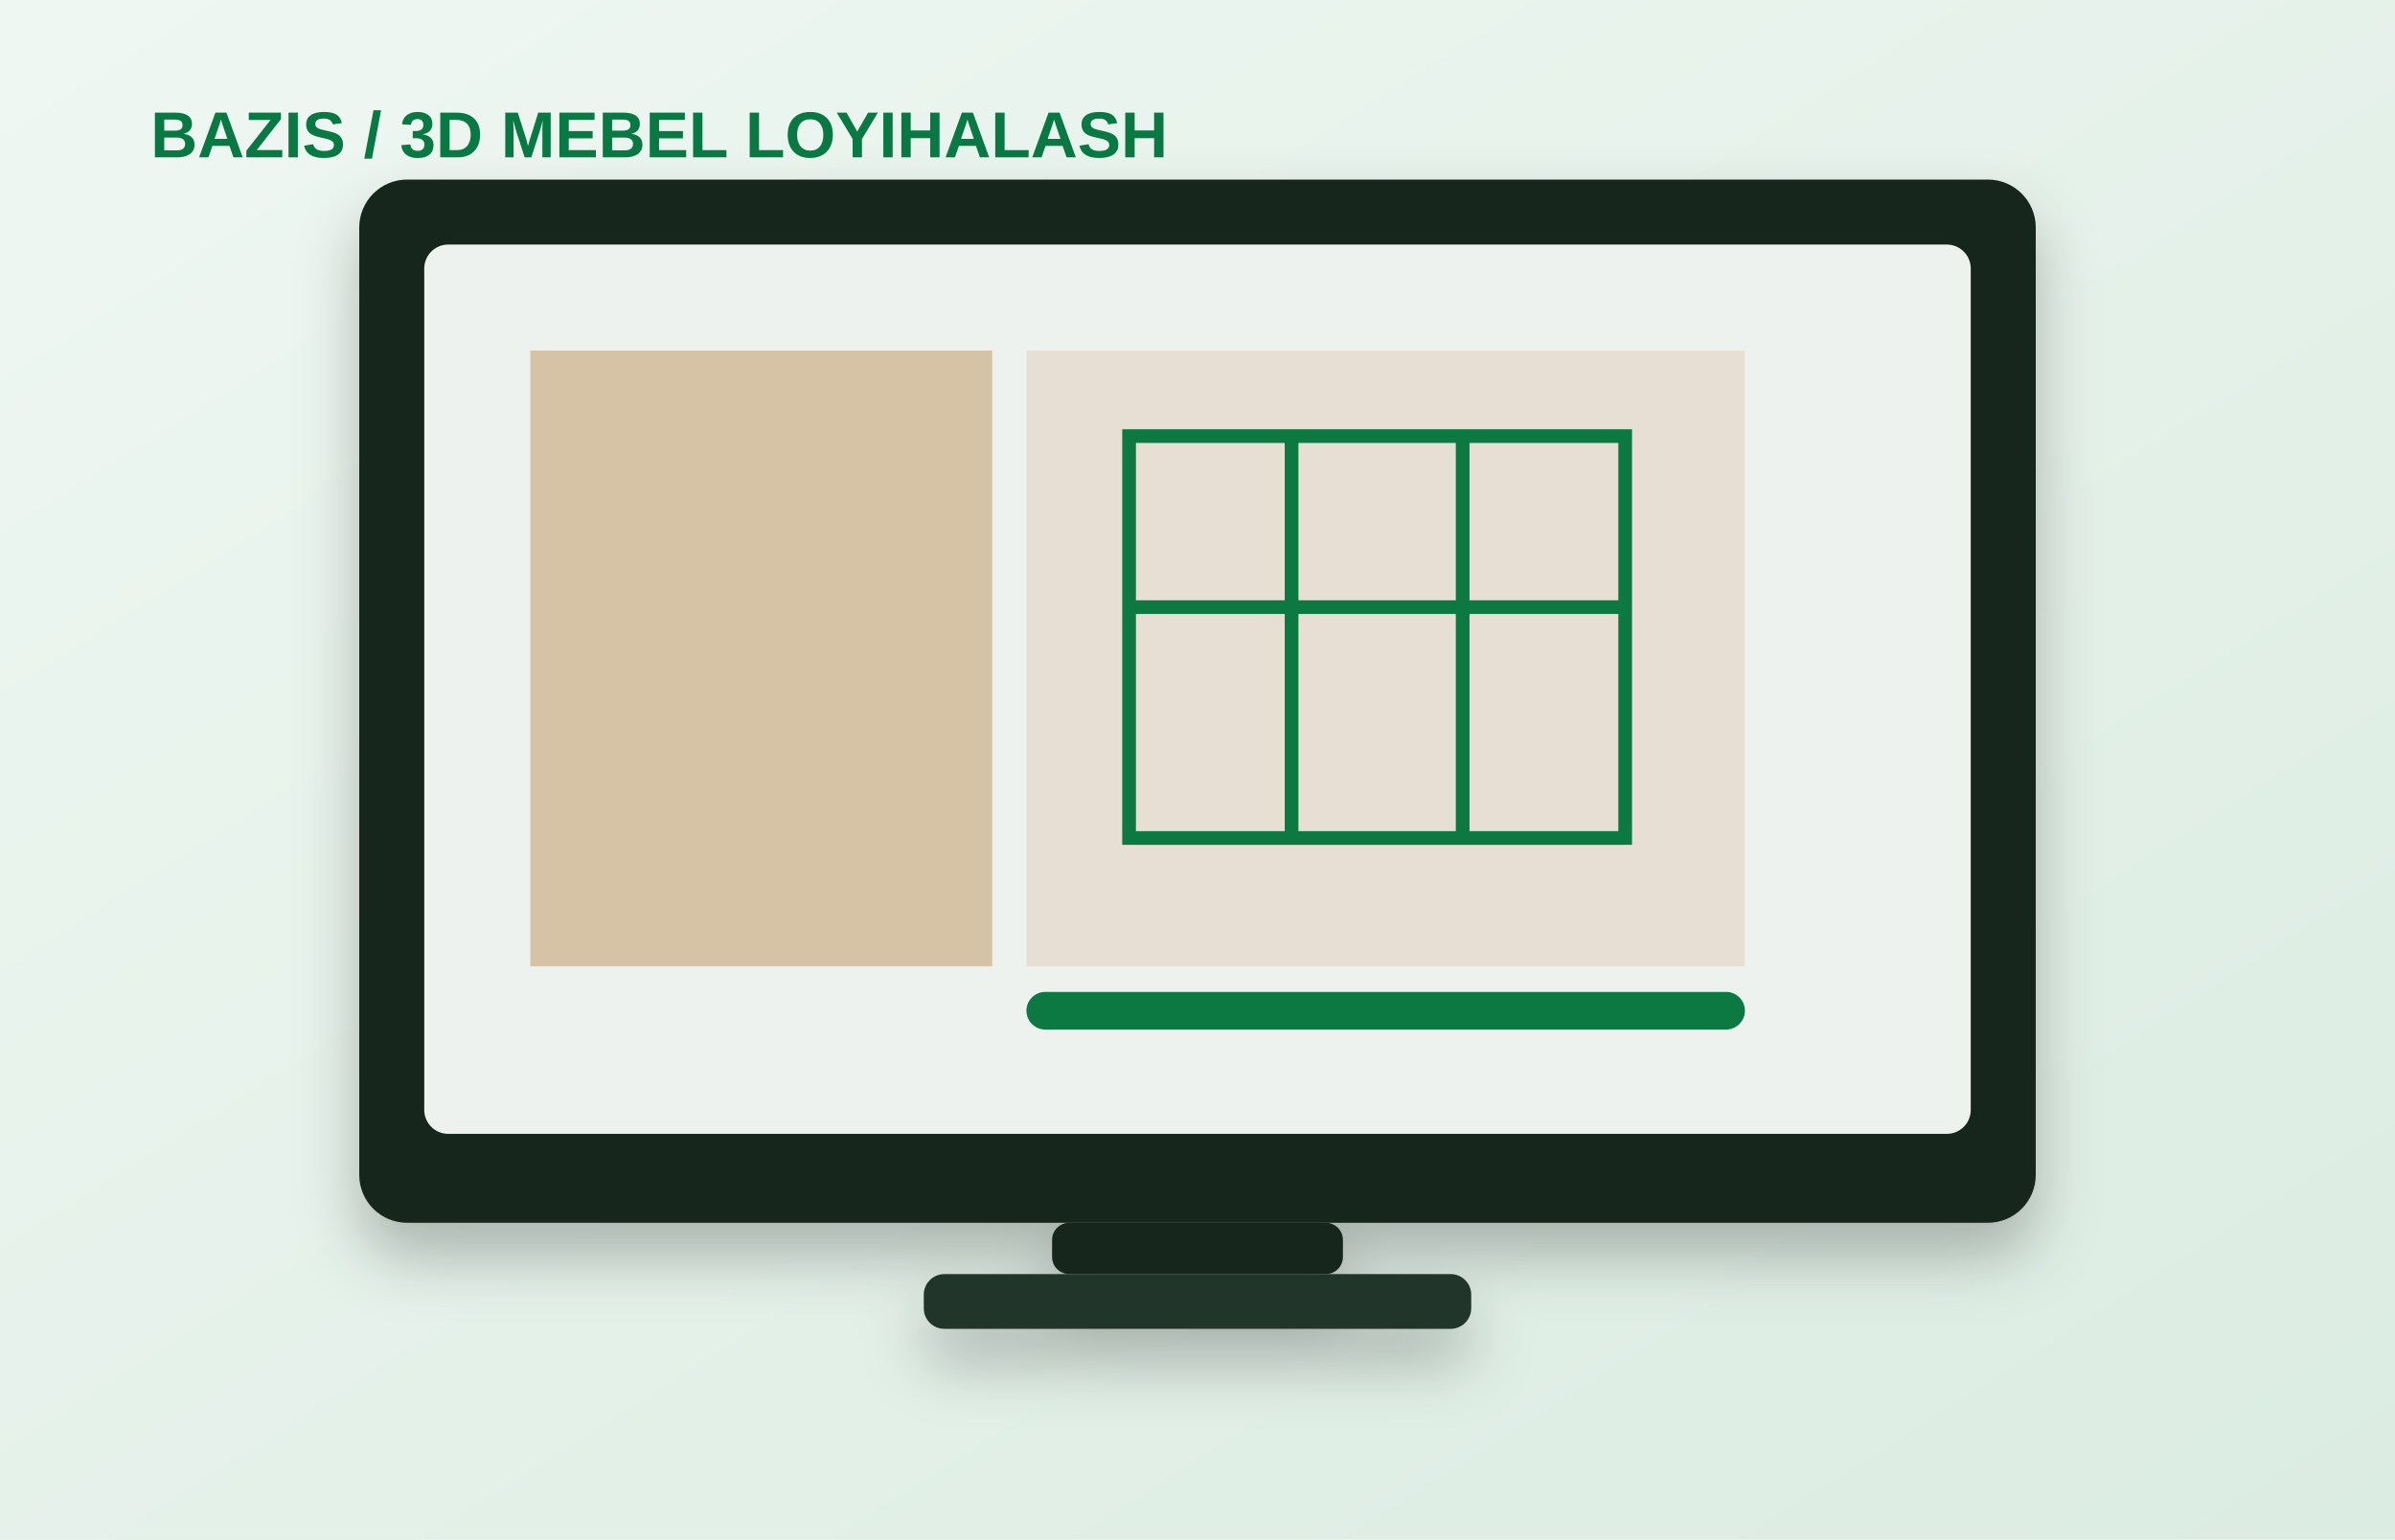
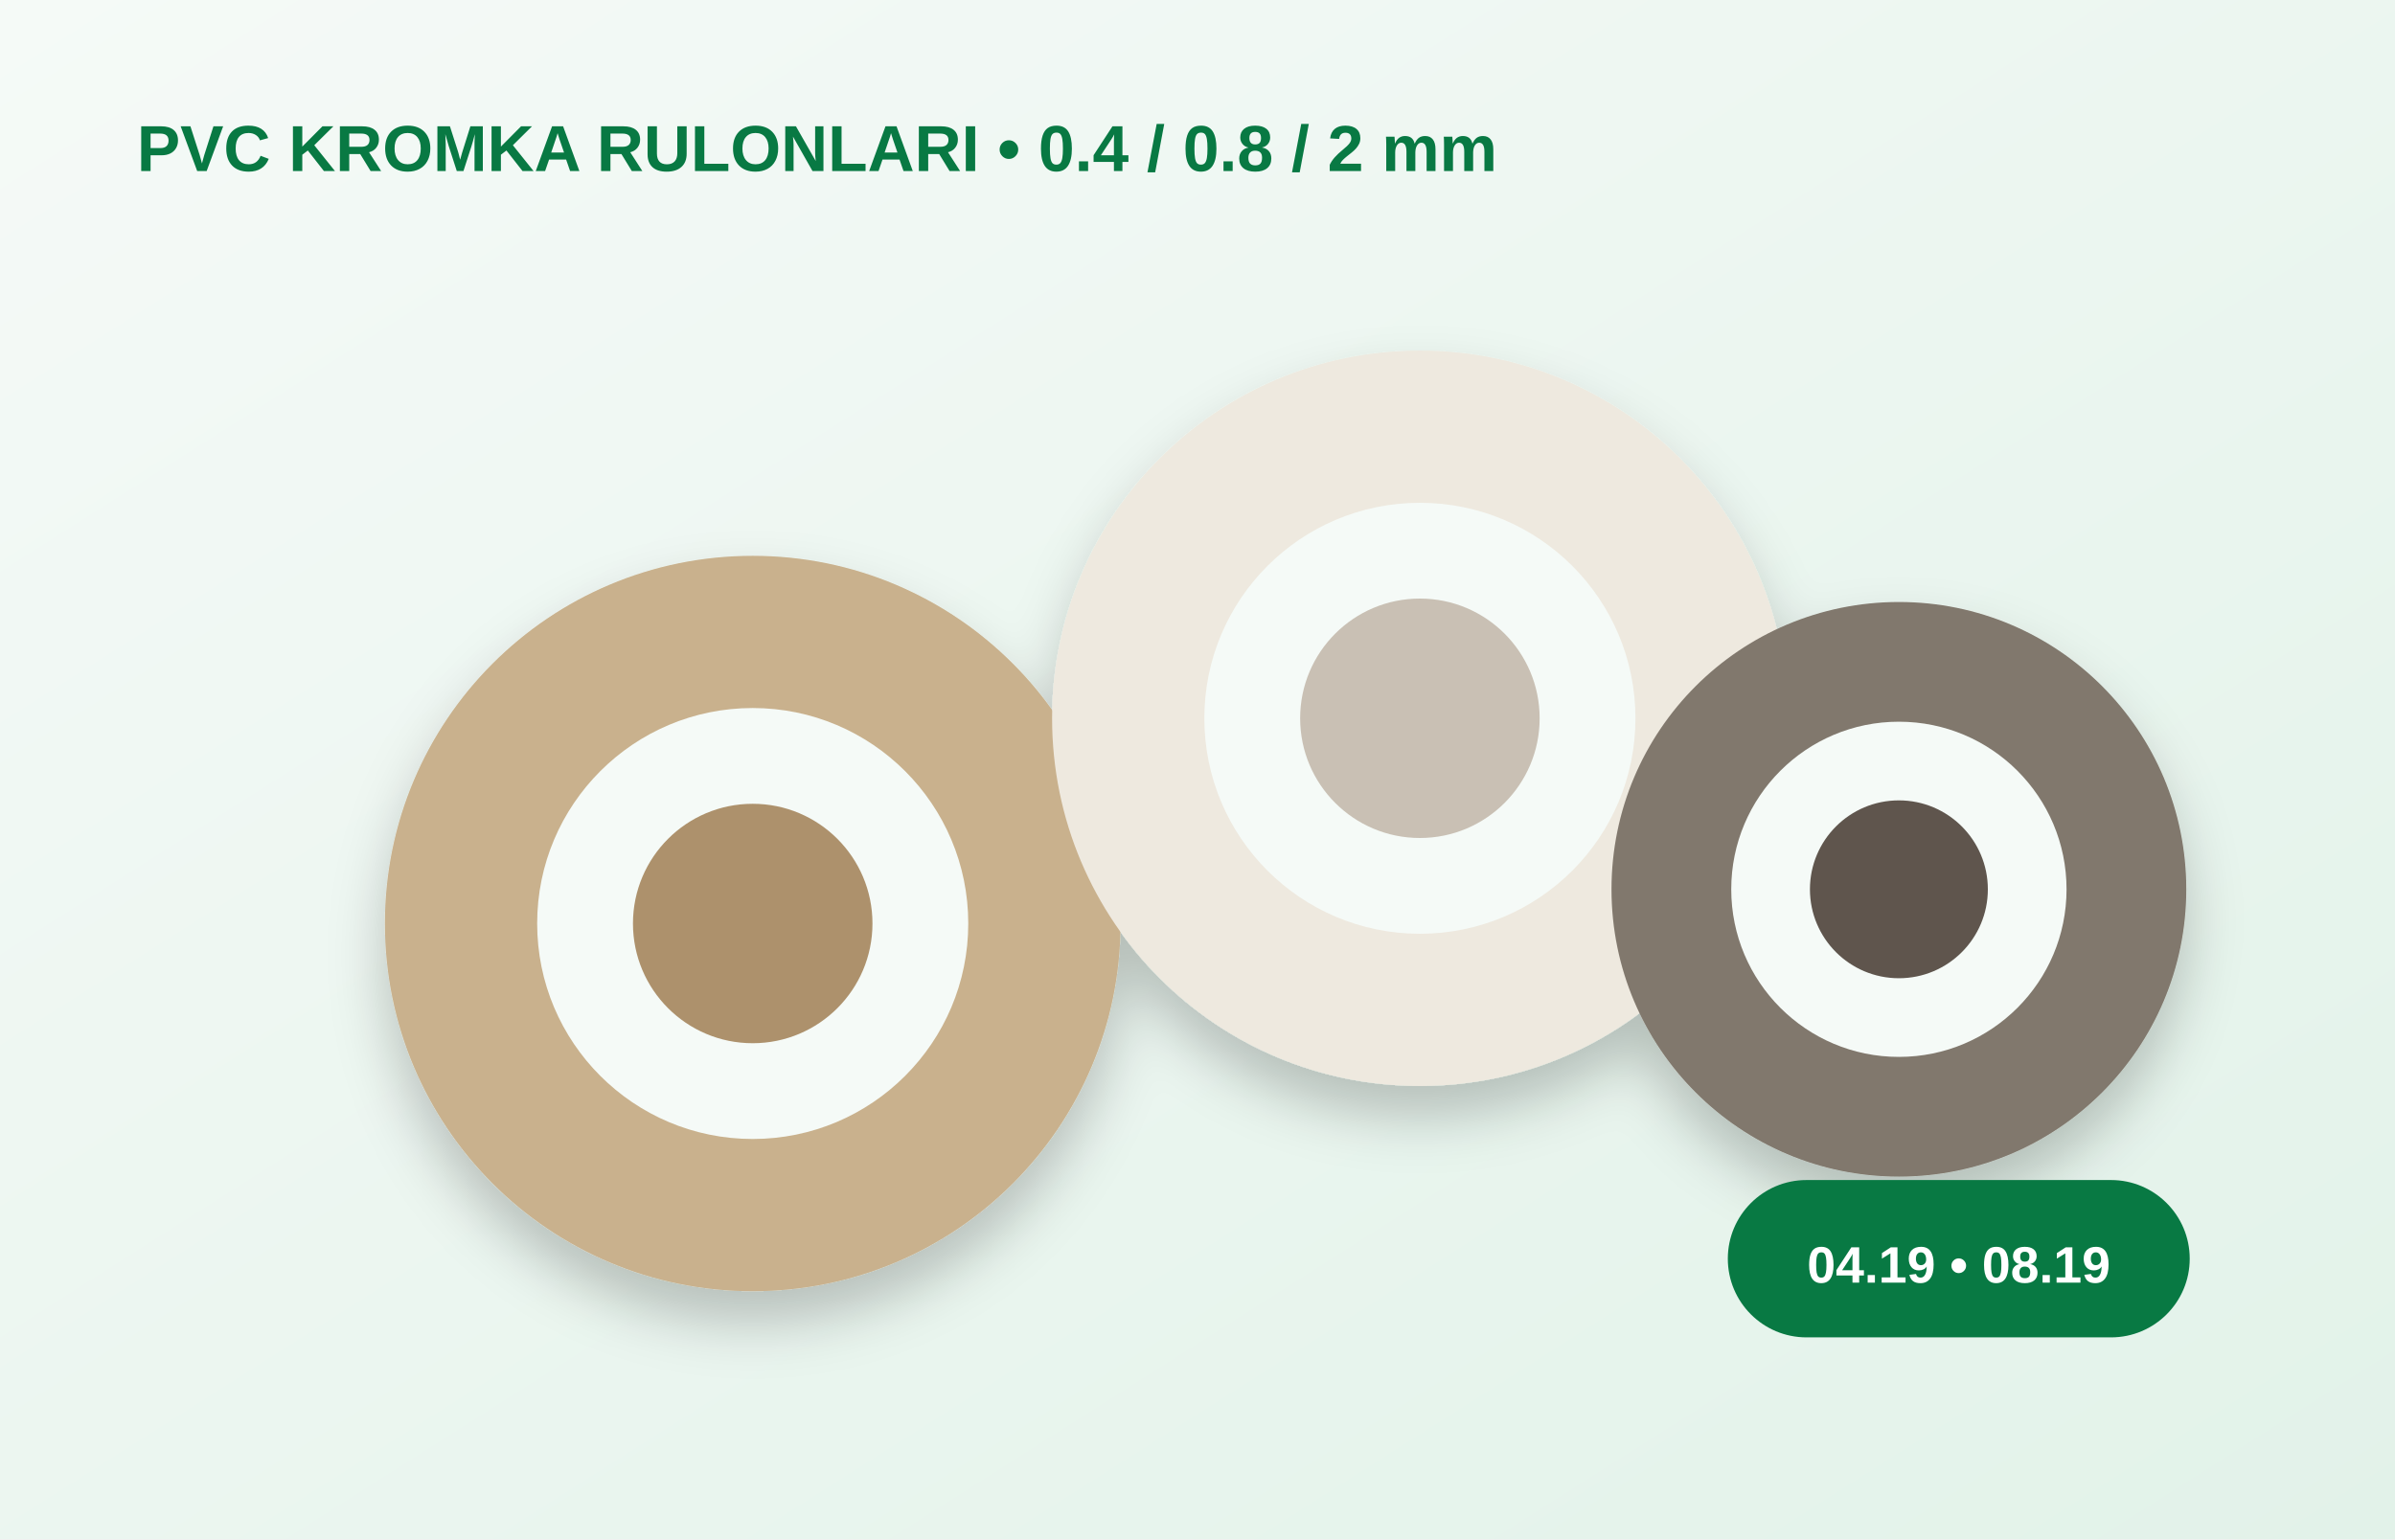
<svg xmlns="http://www.w3.org/2000/svg" width="1400" height="900" viewBox="0 0 1400 900">
  <defs>
    <linearGradient id="bg" x1="0" y1="0" x2="1" y2="1">
-       <stop stop-color="#eff7f2" />
-       <stop offset="1" stop-color="#dbece2" />
+       <stop stop-color="#f5faf7" />
+       <stop offset="1" stop-color="#e2f2e9" />
    </linearGradient>
    <filter id="sh">
-       <feDropShadow dx="0" dy="20" stdDeviation="18" flood-opacity=".25" />
+       <feDropShadow dx="0" dy="18" stdDeviation="16" flood-opacity=".22" />
    </filter>
  </defs>
  <rect width="1400" height="900" fill="url(#bg)" />
-   <g filter="url(#sh)" transform="translate(210 105)">
-     <rect x="0" y="0" width="980" height="610" rx="28" fill="#17251d" />
-     <rect x="38" y="38" width="904" height="520" rx="14" fill="#eef2ef" />
-     <rect x="100" y="100" width="270" height="360" fill="#d6c2a5" />
-     <rect x="390" y="100" width="420" height="360" fill="#e7dfd3" />
-     <g stroke="#087943" stroke-width="8" fill="none">
-       <rect x="450" y="150" width="290" height="235" />
-       <line x1="450" y1="250" x2="740" y2="250" />
-       <line x1="545" y1="150" x2="545" y2="385" />
-       <line x1="645" y1="150" x2="645" y2="385" />
+   <g filter="url(#sh)" transform="translate(190 160)">
+     <g transform="translate(0 130)">
+       <circle cx="250" cy="250" r="215" fill="#c9b18d" />
+       <circle cx="250" cy="250" r="126" fill="#f5faf7" />
+       <circle cx="250" cy="250" r="70" fill="#ad916c" />
    </g>
-     <rect x="390" y="475" width="420" height="22" rx="11" fill="#087943" />
-     <rect x="405" y="610" width="170" height="30" rx="10" fill="#17251d" />
-     <rect x="330" y="640" width="320" height="32" rx="12" fill="#24352b" />
+     <g transform="translate(390 10)">
+       <circle cx="250" cy="250" r="215" fill="#eee9df" />
+       <circle cx="250" cy="250" r="126" fill="#f5faf7" />
+       <circle cx="250" cy="250" r="70" fill="#c9c0b4" />
+     </g>
+     <g transform="translate(730 170)">
+       <circle cx="190" cy="190" r="168" fill="#81786d" />
+       <circle cx="190" cy="190" r="98" fill="#f5faf7" />
+       <circle cx="190" cy="190" r="52" fill="#5e554d" />
+     </g>
  </g>
-   <text x="88" y="92" font-family="Arial" font-size="38" font-weight="700" fill="#087943">BAZIS / 3D MEBEL LOYIHALASH</text>
+   <text x="80" y="100" font-family="Arial" font-size="38" font-weight="700" fill="#087943">PVC KROMKA RULONLARI • 0.4 / 0.8 / 2 mm</text>
+   <rect x="1010" y="690" width="270" height="92" rx="46" fill="#087943" />
+   <text x="1145" y="750" text-anchor="middle" font-family="Arial" font-size="30" font-weight="700" fill="#fff">04.19 • 08.19</text>
</svg>
